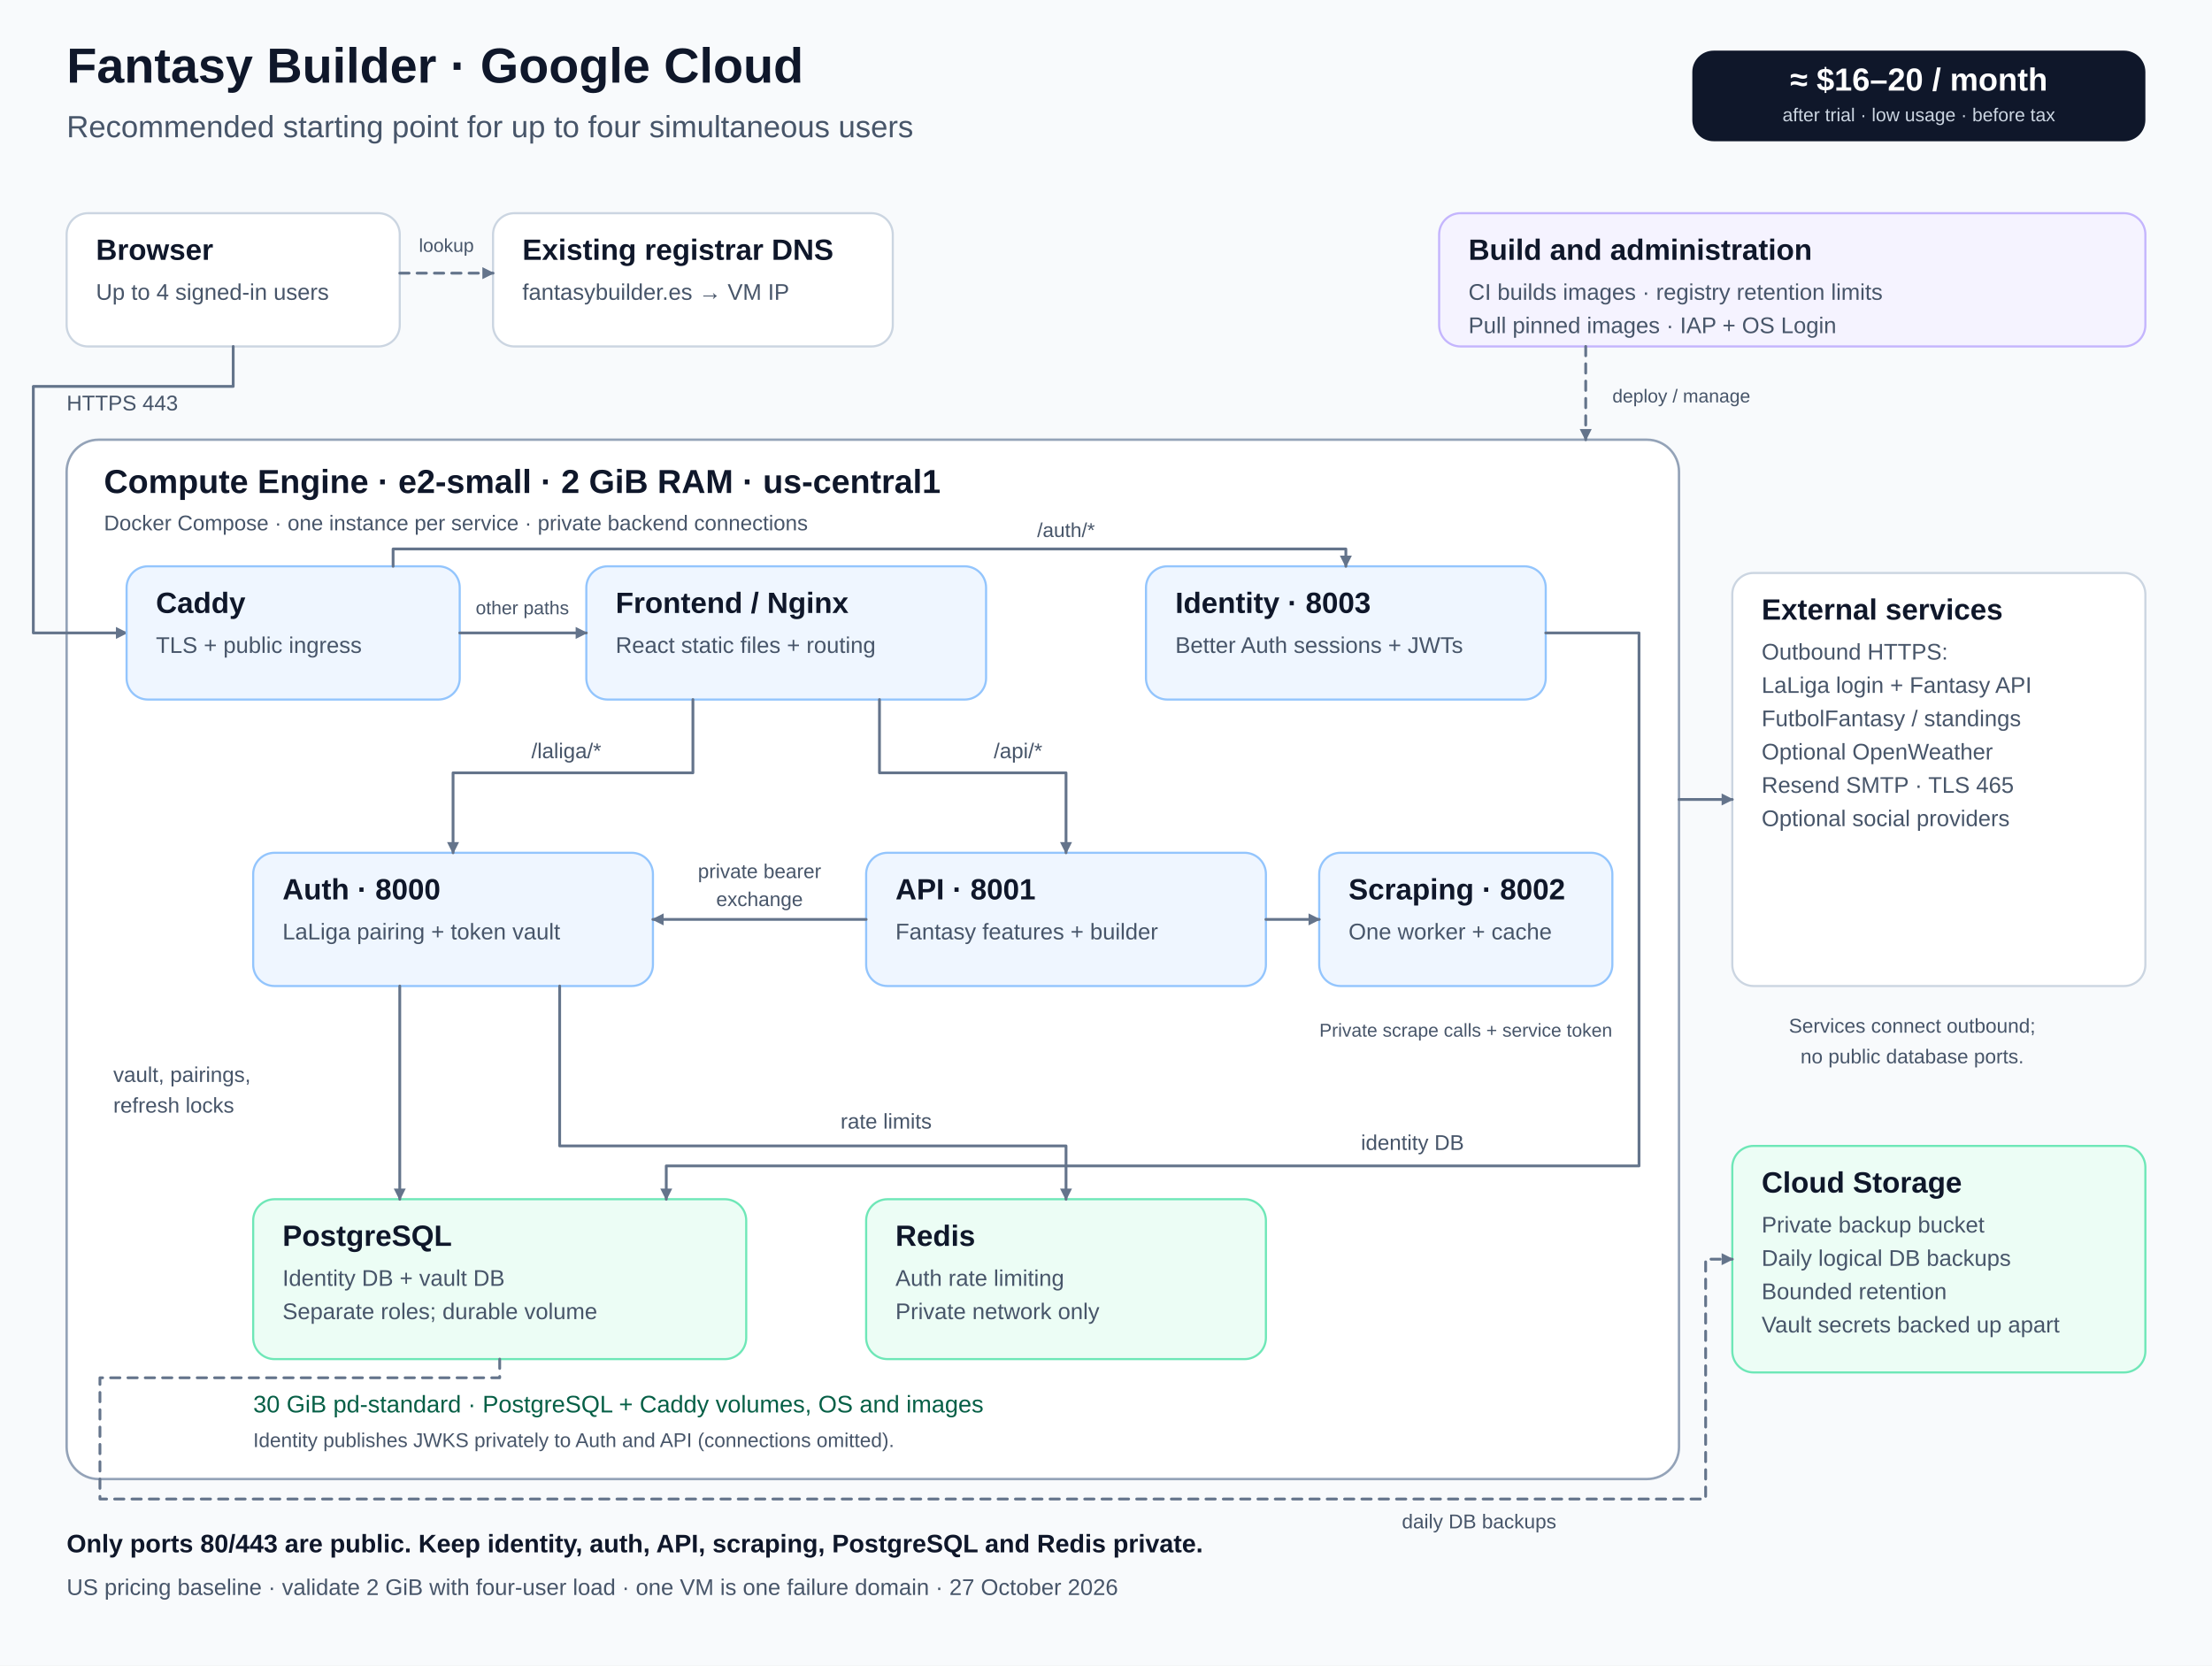
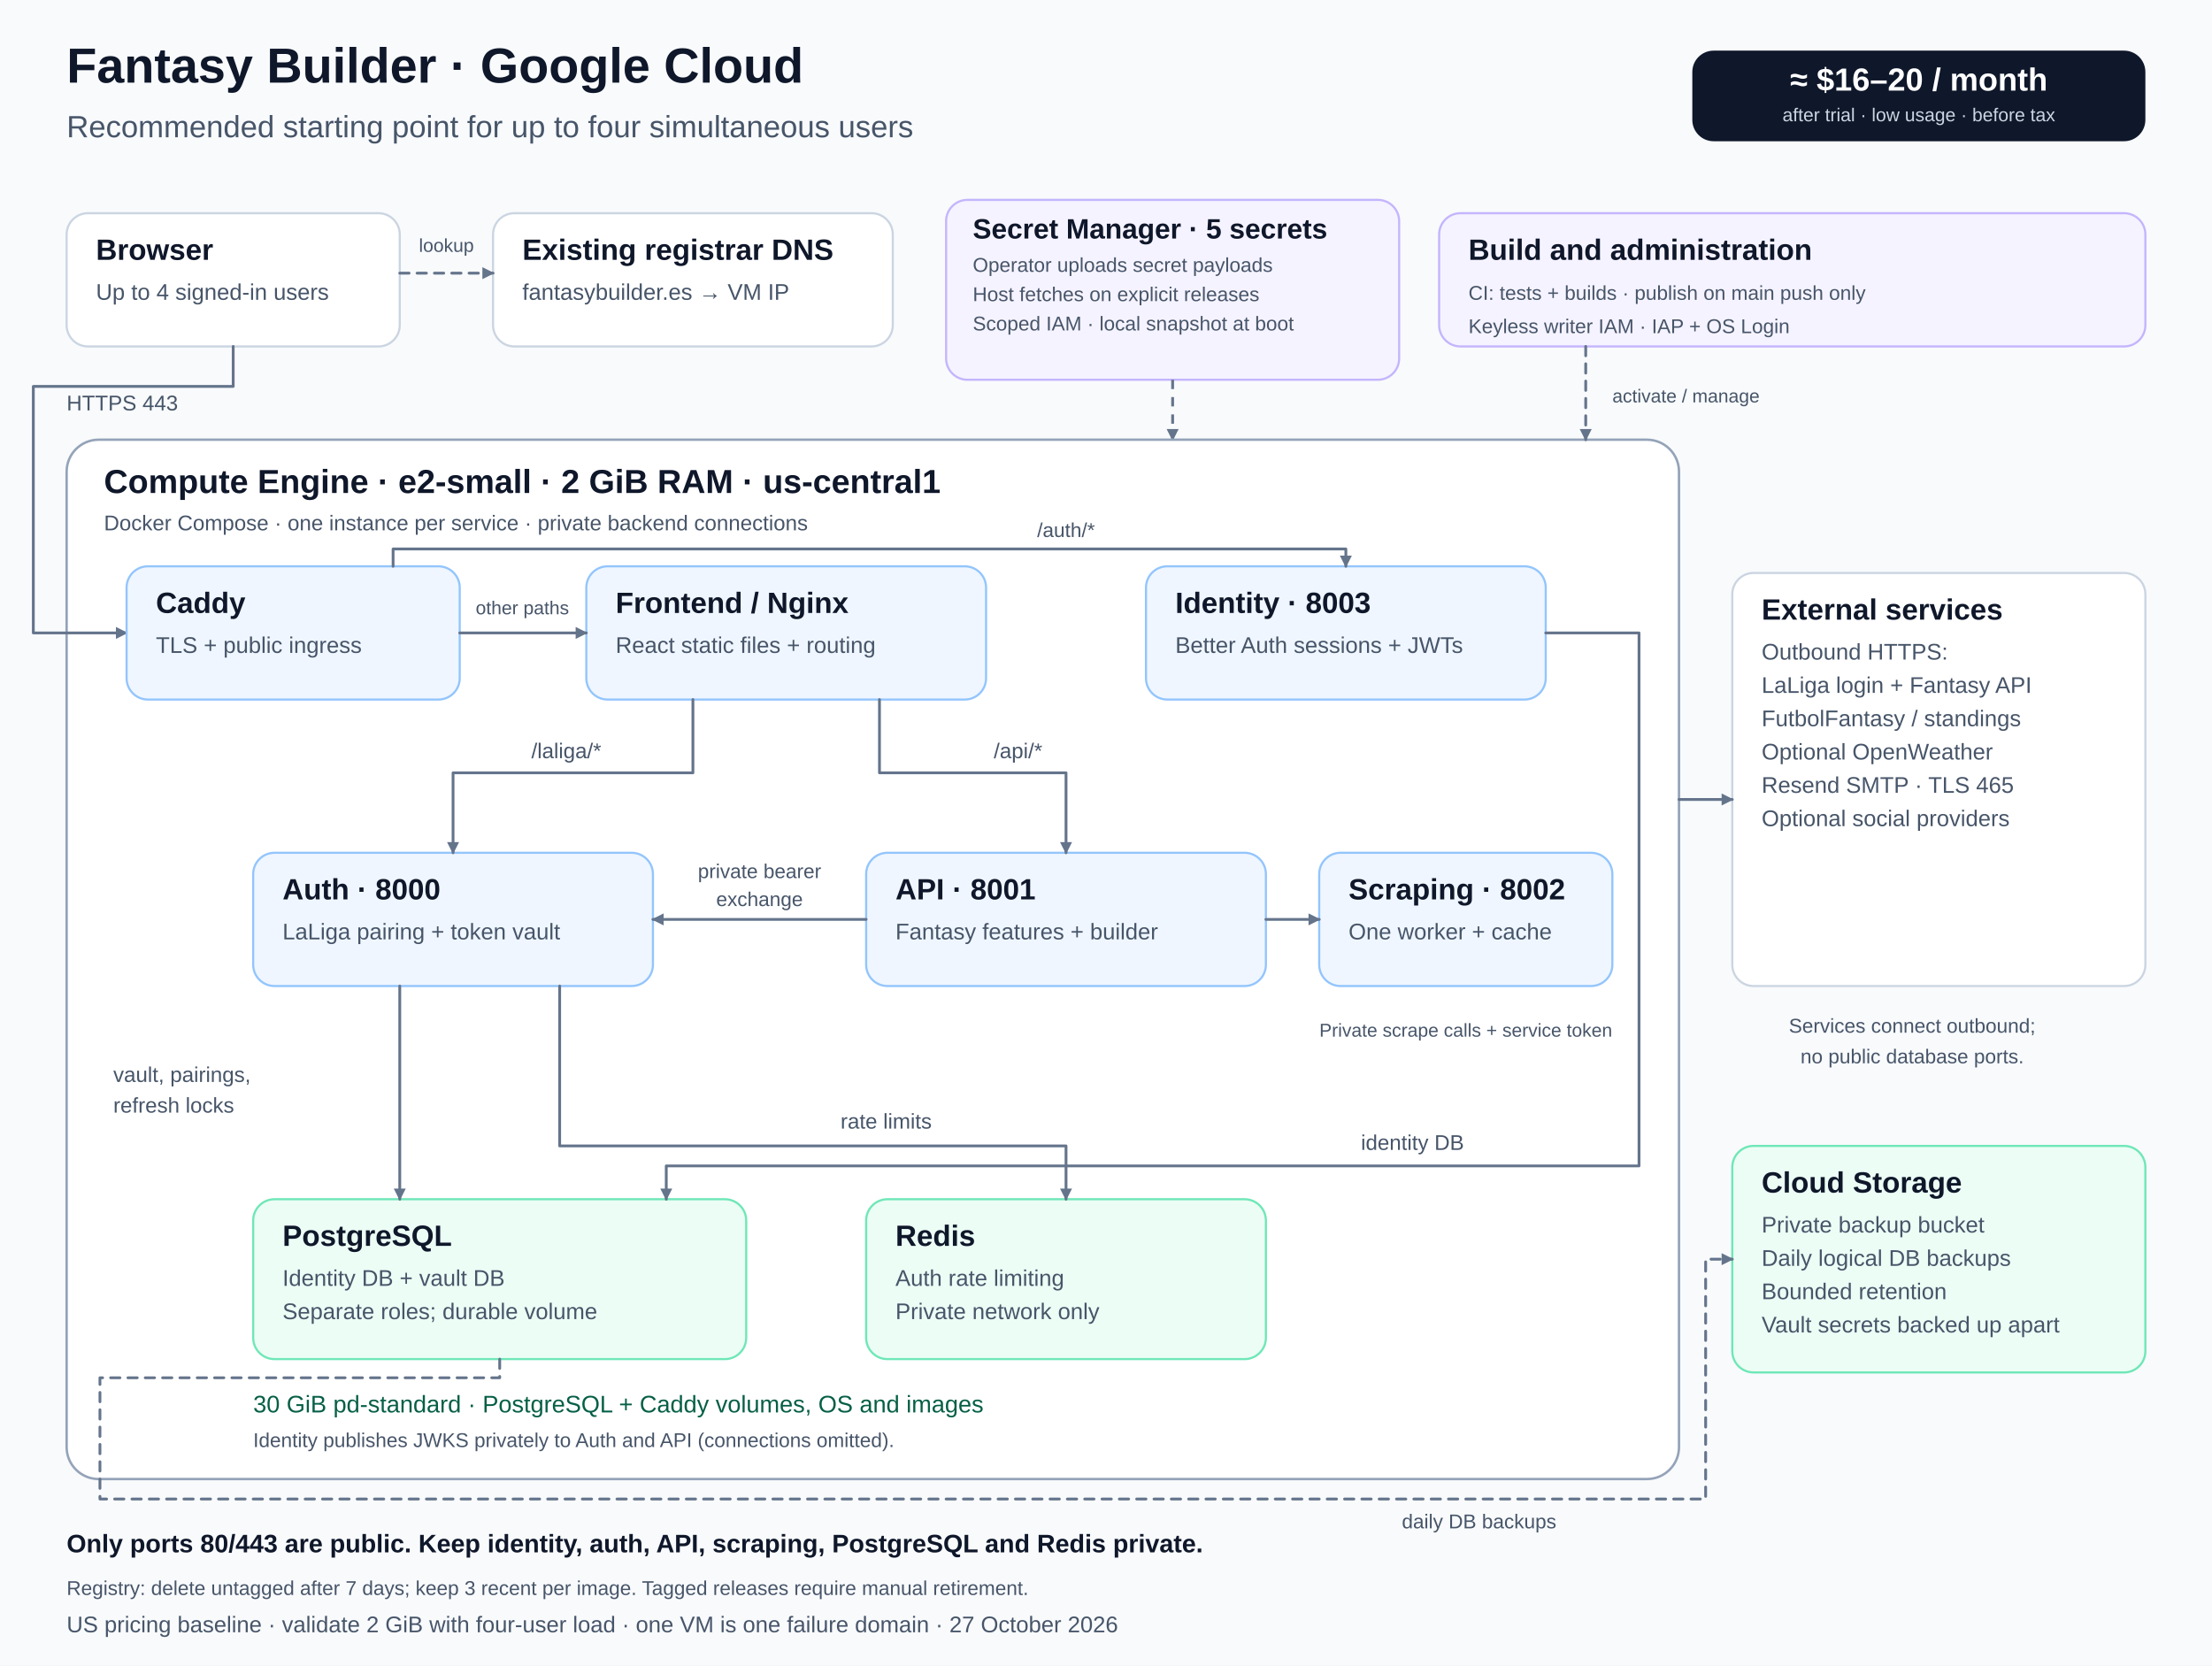
<svg xmlns="http://www.w3.org/2000/svg" width="1660" height="1250" viewBox="0 0 1660 1250" role="img" aria-labelledby="title description">
  <defs>
    <marker id="arrow" markerWidth="9" markerHeight="9" refX="8" refY="4.5" orient="auto-start-reverse" markerUnits="userSpaceOnUse">
      <path d="M0,0 L9,4.5 L0,9 Z" fill="#64748b" />
    </marker>
  </defs>
  <rect width="1660" height="1250" fill="#f8fafc" />
  <g font-family="Arial, Helvetica, sans-serif">
    <text x="50" y="62" font-size="37" font-weight="700" fill="#0f172a" text-anchor="start">
      <tspan x="50" dy="0">Fantasy Builder · Google Cloud</tspan>
    </text>
    <text x="50" y="103" font-size="23" font-weight="400" fill="#475569" text-anchor="start">
      <tspan x="50" dy="0">Recommended starting point for up to four simultaneous users</tspan>
    </text>
    <rect x="1270" y="38" width="340" height="68" rx="16" fill="#0f172a" />
    <text x="1440" y="68" font-size="24" font-weight="700" fill="#ffffff" text-anchor="middle">
      <tspan x="1440" dy="0">≈ $16–20 / month</tspan>
    </text>
    <text x="1440" y="91" font-size="14" font-weight="400" fill="#cbd5e1" text-anchor="middle">
      <tspan x="1440" dy="0">after trial · low usage · before tax</tspan>
    </text>
    <rect x="50" y="160" width="250" height="100" rx="16" fill="#ffffff" stroke="#cbd5e1" stroke-width="1.6" />
    <text x="72" y="195" font-size="22" font-weight="700" fill="#0f172a" text-anchor="start">
      <tspan x="72" dy="0">Browser</tspan>
    </text>
    <text x="72" y="225" font-size="17" font-weight="400" fill="#475569" text-anchor="start">
      <tspan x="72" dy="0">Up to 4 signed-in users</tspan>
    </text>
    <rect x="370" y="160" width="300" height="100" rx="16" fill="#ffffff" stroke="#cbd5e1" stroke-width="1.6" />
    <text x="392" y="195" font-size="22" font-weight="700" fill="#0f172a" text-anchor="start">
      <tspan x="392" dy="0">Existing registrar DNS</tspan>
    </text>
    <text x="392" y="225" font-size="17" font-weight="400" fill="#475569" text-anchor="start">
      <tspan x="392" dy="0">fantasybuilder.es → VM IP</tspan>
    </text>
    <rect x="1080" y="160" width="530" height="100" rx="16" fill="#f5f3ff" stroke="#c4b5fd" stroke-width="1.6" />
    <text x="1102" y="195" font-size="22" font-weight="700" fill="#0f172a" text-anchor="start">
      <tspan x="1102" dy="0">Build and administration</tspan>
    </text>
-     <text x="1102" y="225" font-size="17" font-weight="400" fill="#475569" text-anchor="start">
-       <tspan x="1102" dy="0">CI builds images · registry retention limits</tspan>
-       <tspan x="1102" dy="25">Pull pinned images · IAP + OS Login</tspan>
-     </text>
+     <text x="1102" y="225" font-size="15" font-weight="400" fill="#475569" text-anchor="start">
+       <tspan x="1102" dy="0">CI: tests + builds · publish on main push only</tspan>
+       <tspan x="1102" dy="25">Keyless writer IAM · IAP + OS Login</tspan>
+     </text>
+     <rect x="710" y="150" width="340" height="135" rx="16" fill="#f5f3ff" stroke="#c4b5fd" stroke-width="1.6" />
+     <text x="730" y="179" font-size="21" font-weight="700" fill="#0f172a">Secret Manager · 5 secrets</text>
+     <text x="730" y="204" font-size="15" fill="#475569">
+       <tspan x="730">Operator uploads secret payloads</tspan>
+       <tspan x="730" dy="22">Host fetches on explicit releases</tspan>
+       <tspan x="730" dy="22">Scoped IAM · local snapshot at boot</tspan>
+     </text>
+     <path d="M880 285 V330" fill="none" stroke="#64748b" stroke-width="2.1" stroke-dasharray="7 6" marker-end="url(#arrow)" />
    <path d="M300 205 H370" fill="none" stroke="#64748b" stroke-width="2.1" stroke-linejoin="round" stroke-linecap="round" stroke-dasharray="7 6" marker-end="url(#arrow)" />
    <text x="335" y="189" font-size="14" font-weight="400" fill="#475569" text-anchor="middle">
      <tspan x="335" dy="0">lookup</tspan>
    </text>
    <rect x="50" y="330" width="1210" height="780" rx="24" fill="#ffffff" stroke="#94a3b8" stroke-width="1.8" />
    <text x="78" y="370" font-size="25" font-weight="700" fill="#0f172a" text-anchor="start">
      <tspan x="78" dy="0">Compute Engine · e2-small · 2 GiB RAM · us-central1</tspan>
    </text>
    <text x="78" y="398" font-size="16" font-weight="400" fill="#475569" text-anchor="start">
      <tspan x="78" dy="0">Docker Compose · one instance per service · private backend connections</tspan>
    </text>
    <path d="M175 260 V290 H25 V475 H95" fill="none" stroke="#64748b" stroke-width="2.1" stroke-linejoin="round" stroke-linecap="round" marker-end="url(#arrow)" />
    <text x="50" y="308" font-size="16" font-weight="400" fill="#475569" text-anchor="start">
      <tspan x="50" dy="0">HTTPS 443</tspan>
    </text>
    <path d="M1190 260 V330" fill="none" stroke="#64748b" stroke-width="2.1" stroke-linejoin="round" stroke-linecap="round" stroke-dasharray="7 6" marker-end="url(#arrow)" />
    <text x="1210" y="302" font-size="14" font-weight="400" fill="#475569" text-anchor="start">
-       <tspan x="1210" dy="0">deploy / manage</tspan>
+       <tspan x="1210" dy="0">activate / manage</tspan>
    </text>
    <rect x="95" y="425" width="250" height="100" rx="16" fill="#eff6ff" stroke="#93c5fd" stroke-width="1.6" />
    <text x="117" y="460" font-size="22" font-weight="700" fill="#0f172a" text-anchor="start">
      <tspan x="117" dy="0">Caddy</tspan>
    </text>
    <text x="117" y="490" font-size="17" font-weight="400" fill="#475569" text-anchor="start">
      <tspan x="117" dy="0">TLS + public ingress</tspan>
    </text>
    <rect x="440" y="425" width="300" height="100" rx="16" fill="#eff6ff" stroke="#93c5fd" stroke-width="1.6" />
    <text x="462" y="460" font-size="22" font-weight="700" fill="#0f172a" text-anchor="start">
      <tspan x="462" dy="0">Frontend / Nginx</tspan>
    </text>
    <text x="462" y="490" font-size="17" font-weight="400" fill="#475569" text-anchor="start">
      <tspan x="462" dy="0">React static files + routing</tspan>
    </text>
    <rect x="860" y="425" width="300" height="100" rx="16" fill="#eff6ff" stroke="#93c5fd" stroke-width="1.6" />
    <text x="882" y="460" font-size="22" font-weight="700" fill="#0f172a" text-anchor="start">
      <tspan x="882" dy="0">Identity · 8003</tspan>
    </text>
    <text x="882" y="490" font-size="17" font-weight="400" fill="#475569" text-anchor="start">
      <tspan x="882" dy="0">Better Auth sessions + JWTs</tspan>
    </text>
    <path d="M345 475 H440" fill="none" stroke="#64748b" stroke-width="2.1" stroke-linejoin="round" stroke-linecap="round" marker-end="url(#arrow)" />
    <text x="392" y="461" font-size="14" font-weight="400" fill="#475569" text-anchor="middle">
      <tspan x="392" dy="0">other paths</tspan>
    </text>
    <path d="M295 425 V412 H1010 V425" fill="none" stroke="#64748b" stroke-width="2.1" stroke-linejoin="round" stroke-linecap="round" marker-end="url(#arrow)" />
    <text x="800" y="403" font-size="15" font-weight="400" fill="#475569" text-anchor="middle">
      <tspan x="800" dy="0">/auth/*</tspan>
    </text>
    <rect x="190" y="640" width="300" height="100" rx="16" fill="#eff6ff" stroke="#93c5fd" stroke-width="1.6" />
    <text x="212" y="675" font-size="22" font-weight="700" fill="#0f172a" text-anchor="start">
      <tspan x="212" dy="0">Auth · 8000</tspan>
    </text>
    <text x="212" y="705" font-size="17" font-weight="400" fill="#475569" text-anchor="start">
      <tspan x="212" dy="0">LaLiga pairing + token vault</tspan>
    </text>
    <rect x="650" y="640" width="300" height="100" rx="16" fill="#eff6ff" stroke="#93c5fd" stroke-width="1.6" />
    <text x="672" y="675" font-size="22" font-weight="700" fill="#0f172a" text-anchor="start">
      <tspan x="672" dy="0">API · 8001</tspan>
    </text>
    <text x="672" y="705" font-size="17" font-weight="400" fill="#475569" text-anchor="start">
      <tspan x="672" dy="0">Fantasy features + builder</tspan>
    </text>
    <rect x="990" y="640" width="220" height="100" rx="16" fill="#eff6ff" stroke="#93c5fd" stroke-width="1.6" />
    <text x="1012" y="675" font-size="22" font-weight="700" fill="#0f172a" text-anchor="start">
      <tspan x="1012" dy="0">Scraping · 8002</tspan>
    </text>
    <text x="1012" y="705" font-size="17" font-weight="400" fill="#475569" text-anchor="start">
      <tspan x="1012" dy="0">One worker + cache</tspan>
    </text>
    <path d="M520 525 V580 H340 V640" fill="none" stroke="#64748b" stroke-width="2.1" stroke-linejoin="round" stroke-linecap="round" marker-end="url(#arrow)" />
    <text x="425" y="569" font-size="16" font-weight="400" fill="#475569" text-anchor="middle">
      <tspan x="425" dy="0">/laliga/*</tspan>
    </text>
    <path d="M660 525 V580 H800 V640" fill="none" stroke="#64748b" stroke-width="2.1" stroke-linejoin="round" stroke-linecap="round" marker-end="url(#arrow)" />
    <text x="764" y="569" font-size="16" font-weight="400" fill="#475569" text-anchor="middle">
      <tspan x="764" dy="0">/api/*</tspan>
    </text>
    <path d="M650 690 H490" fill="none" stroke="#64748b" stroke-width="2.1" stroke-linejoin="round" stroke-linecap="round" marker-end="url(#arrow)" />
    <text x="570" y="659" font-size="15" font-weight="400" fill="#475569" text-anchor="middle">
      <tspan x="570" dy="0">private bearer</tspan>
    </text>
    <text x="570" y="680" font-size="15" font-weight="400" fill="#475569" text-anchor="middle">
      <tspan x="570" dy="0">exchange</tspan>
    </text>
    <path d="M950 690 H990" fill="none" stroke="#64748b" stroke-width="2.1" stroke-linejoin="round" stroke-linecap="round" marker-end="url(#arrow)" />
    <text x="1100" y="778" font-size="14" font-weight="400" fill="#475569" text-anchor="middle">
      <tspan x="1100" dy="0">Private scrape calls + service token</tspan>
    </text>
    <rect x="190" y="900" width="370" height="120" rx="16" fill="#ecfdf5" stroke="#6ee7b7" stroke-width="1.6" />
    <text x="212" y="935" font-size="22" font-weight="700" fill="#0f172a" text-anchor="start">
      <tspan x="212" dy="0">PostgreSQL</tspan>
    </text>
    <text x="212" y="965" font-size="17" font-weight="400" fill="#475569" text-anchor="start">
      <tspan x="212" dy="0">Identity DB + vault DB</tspan>
      <tspan x="212" dy="25">Separate roles; durable volume</tspan>
    </text>
    <rect x="650" y="900" width="300" height="120" rx="16" fill="#ecfdf5" stroke="#6ee7b7" stroke-width="1.6" />
    <text x="672" y="935" font-size="22" font-weight="700" fill="#0f172a" text-anchor="start">
      <tspan x="672" dy="0">Redis</tspan>
    </text>
    <text x="672" y="965" font-size="17" font-weight="400" fill="#475569" text-anchor="start">
      <tspan x="672" dy="0">Auth rate limiting</tspan>
      <tspan x="672" dy="25">Private network only</tspan>
    </text>
    <path d="M300 740 V900" fill="none" stroke="#64748b" stroke-width="2.1" stroke-linejoin="round" stroke-linecap="round" marker-end="url(#arrow)" />
    <text x="85" y="812" font-size="16" font-weight="400" fill="#475569" text-anchor="start">
      <tspan x="85" dy="0">vault, pairings,</tspan>
    </text>
    <text x="85" y="835" font-size="16" font-weight="400" fill="#475569" text-anchor="start">
      <tspan x="85" dy="0">refresh locks</tspan>
    </text>
    <path d="M420 740 V860 H800 V900" fill="none" stroke="#64748b" stroke-width="2.1" stroke-linejoin="round" stroke-linecap="round" marker-end="url(#arrow)" />
    <text x="665" y="847" font-size="16" font-weight="400" fill="#475569" text-anchor="middle">
      <tspan x="665" dy="0">rate limits</tspan>
    </text>
    <path d="M1160 475 H1230 V875 H500 V900" fill="none" stroke="#64748b" stroke-width="2.1" stroke-linejoin="round" stroke-linecap="round" marker-end="url(#arrow)" />
    <text x="1060" y="863" font-size="16" font-weight="400" fill="#475569" text-anchor="middle">
      <tspan x="1060" dy="0">identity DB</tspan>
    </text>
    <text x="190" y="1060" font-size="18" font-weight="400" fill="#065f46" text-anchor="start">
      <tspan x="190" dy="0">30 GiB pd-standard · PostgreSQL + Caddy volumes, OS and images</tspan>
    </text>
    <text x="190" y="1086" font-size="15" font-weight="400" fill="#475569" text-anchor="start">
      <tspan x="190" dy="0">Identity publishes JWKS privately to Auth and API (connections omitted).</tspan>
    </text>
    <rect x="1300" y="430" width="310" height="310" rx="16" fill="#ffffff" stroke="#cbd5e1" stroke-width="1.6" />
    <text x="1322" y="465" font-size="22" font-weight="700" fill="#0f172a" text-anchor="start">
      <tspan x="1322" dy="0">External services</tspan>
    </text>
    <text x="1322" y="495" font-size="17" font-weight="400" fill="#475569" text-anchor="start">
      <tspan x="1322" dy="0">Outbound HTTPS:</tspan>
      <tspan x="1322" dy="25">LaLiga login + Fantasy API</tspan>
      <tspan x="1322" dy="25">FutbolFantasy / standings</tspan>
      <tspan x="1322" dy="25">Optional OpenWeather</tspan>
      <tspan x="1322" dy="25" />
      <tspan x="1322" dy="25">Resend SMTP · TLS 465</tspan>
      <tspan x="1322" dy="25">Optional social providers</tspan>
    </text>
    <path d="M1260 600 H1300" fill="none" stroke="#64748b" stroke-width="2.1" stroke-linejoin="round" stroke-linecap="round" marker-end="url(#arrow)" />
    <text x="1435" y="775" font-size="15" font-weight="400" fill="#475569" text-anchor="middle">
      <tspan x="1435" dy="0">Services connect outbound;</tspan>
    </text>
    <text x="1435" y="798" font-size="15" font-weight="400" fill="#475569" text-anchor="middle">
      <tspan x="1435" dy="0">no public database ports.</tspan>
    </text>
    <rect x="1300" y="860" width="310" height="170" rx="16" fill="#ecfdf5" stroke="#6ee7b7" stroke-width="1.6" />
    <text x="1322" y="895" font-size="22" font-weight="700" fill="#0f172a" text-anchor="start">
      <tspan x="1322" dy="0">Cloud Storage</tspan>
    </text>
    <text x="1322" y="925" font-size="17" font-weight="400" fill="#475569" text-anchor="start">
      <tspan x="1322" dy="0">Private backup bucket</tspan>
      <tspan x="1322" dy="25">Daily logical DB backups</tspan>
      <tspan x="1322" dy="25">Bounded retention</tspan>
      <tspan x="1322" dy="25">Vault secrets backed up apart</tspan>
    </text>
    <path d="M375 1020 V1034 H75 V1125 H1280 V945 H1300" fill="none" stroke="#64748b" stroke-width="2.1" stroke-linejoin="round" stroke-linecap="round" stroke-dasharray="7 6" marker-end="url(#arrow)" />
    <text x="1110" y="1147" font-size="15" font-weight="400" fill="#475569" text-anchor="middle">
      <tspan x="1110" dy="0">daily DB backups</tspan>
    </text>
    <text x="50" y="1165" font-size="19" font-weight="700" fill="#0f172a" text-anchor="start">
      <tspan x="50" dy="0">Only ports 80/443 are public. Keep identity, auth, API, scraping, PostgreSQL and Redis private.</tspan>
    </text>
-     <text x="50" y="1197" font-size="17" font-weight="400" fill="#475569" text-anchor="start">
+     <text x="50" y="1197" font-size="15" fill="#475569">Registry: delete untagged after 7 days; keep 3 recent per image. Tagged releases require manual retirement.</text>
+     <text x="50" y="1225" font-size="17" font-weight="400" fill="#475569" text-anchor="start">
      <tspan x="50" dy="0">US pricing baseline · validate 2 GiB with four-user load · one VM is one failure domain · 27 October 2026</tspan>
    </text>
  </g>
</svg>
